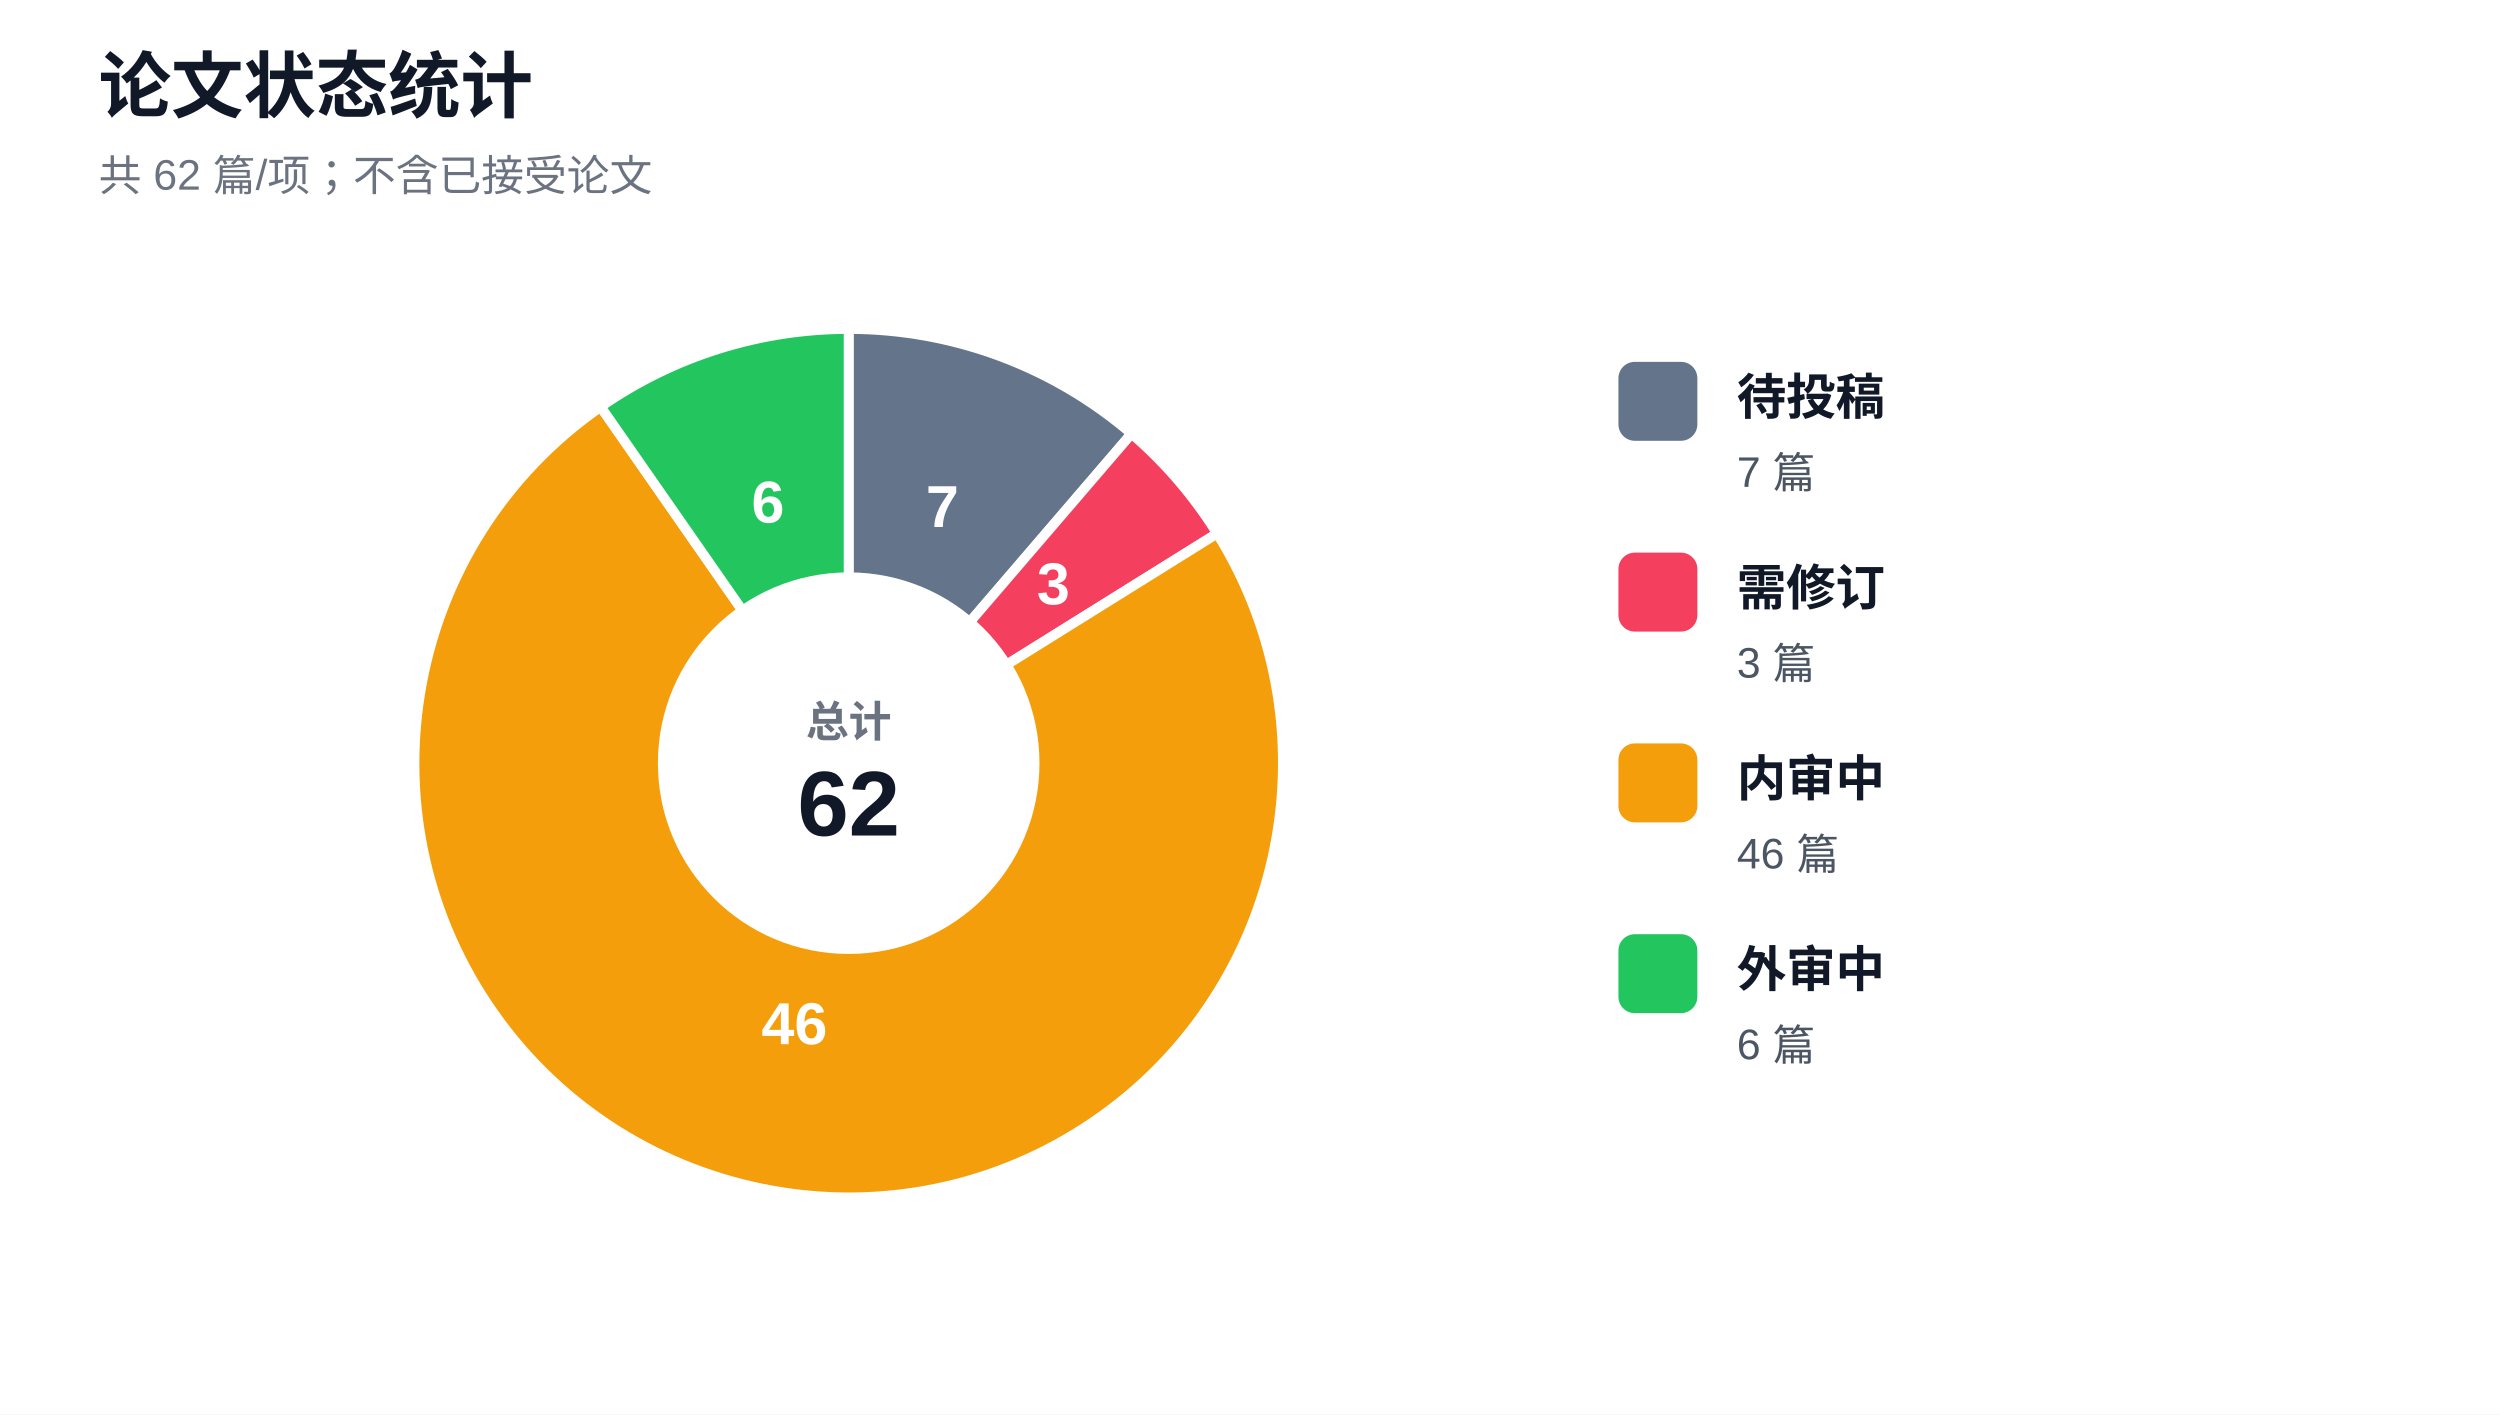
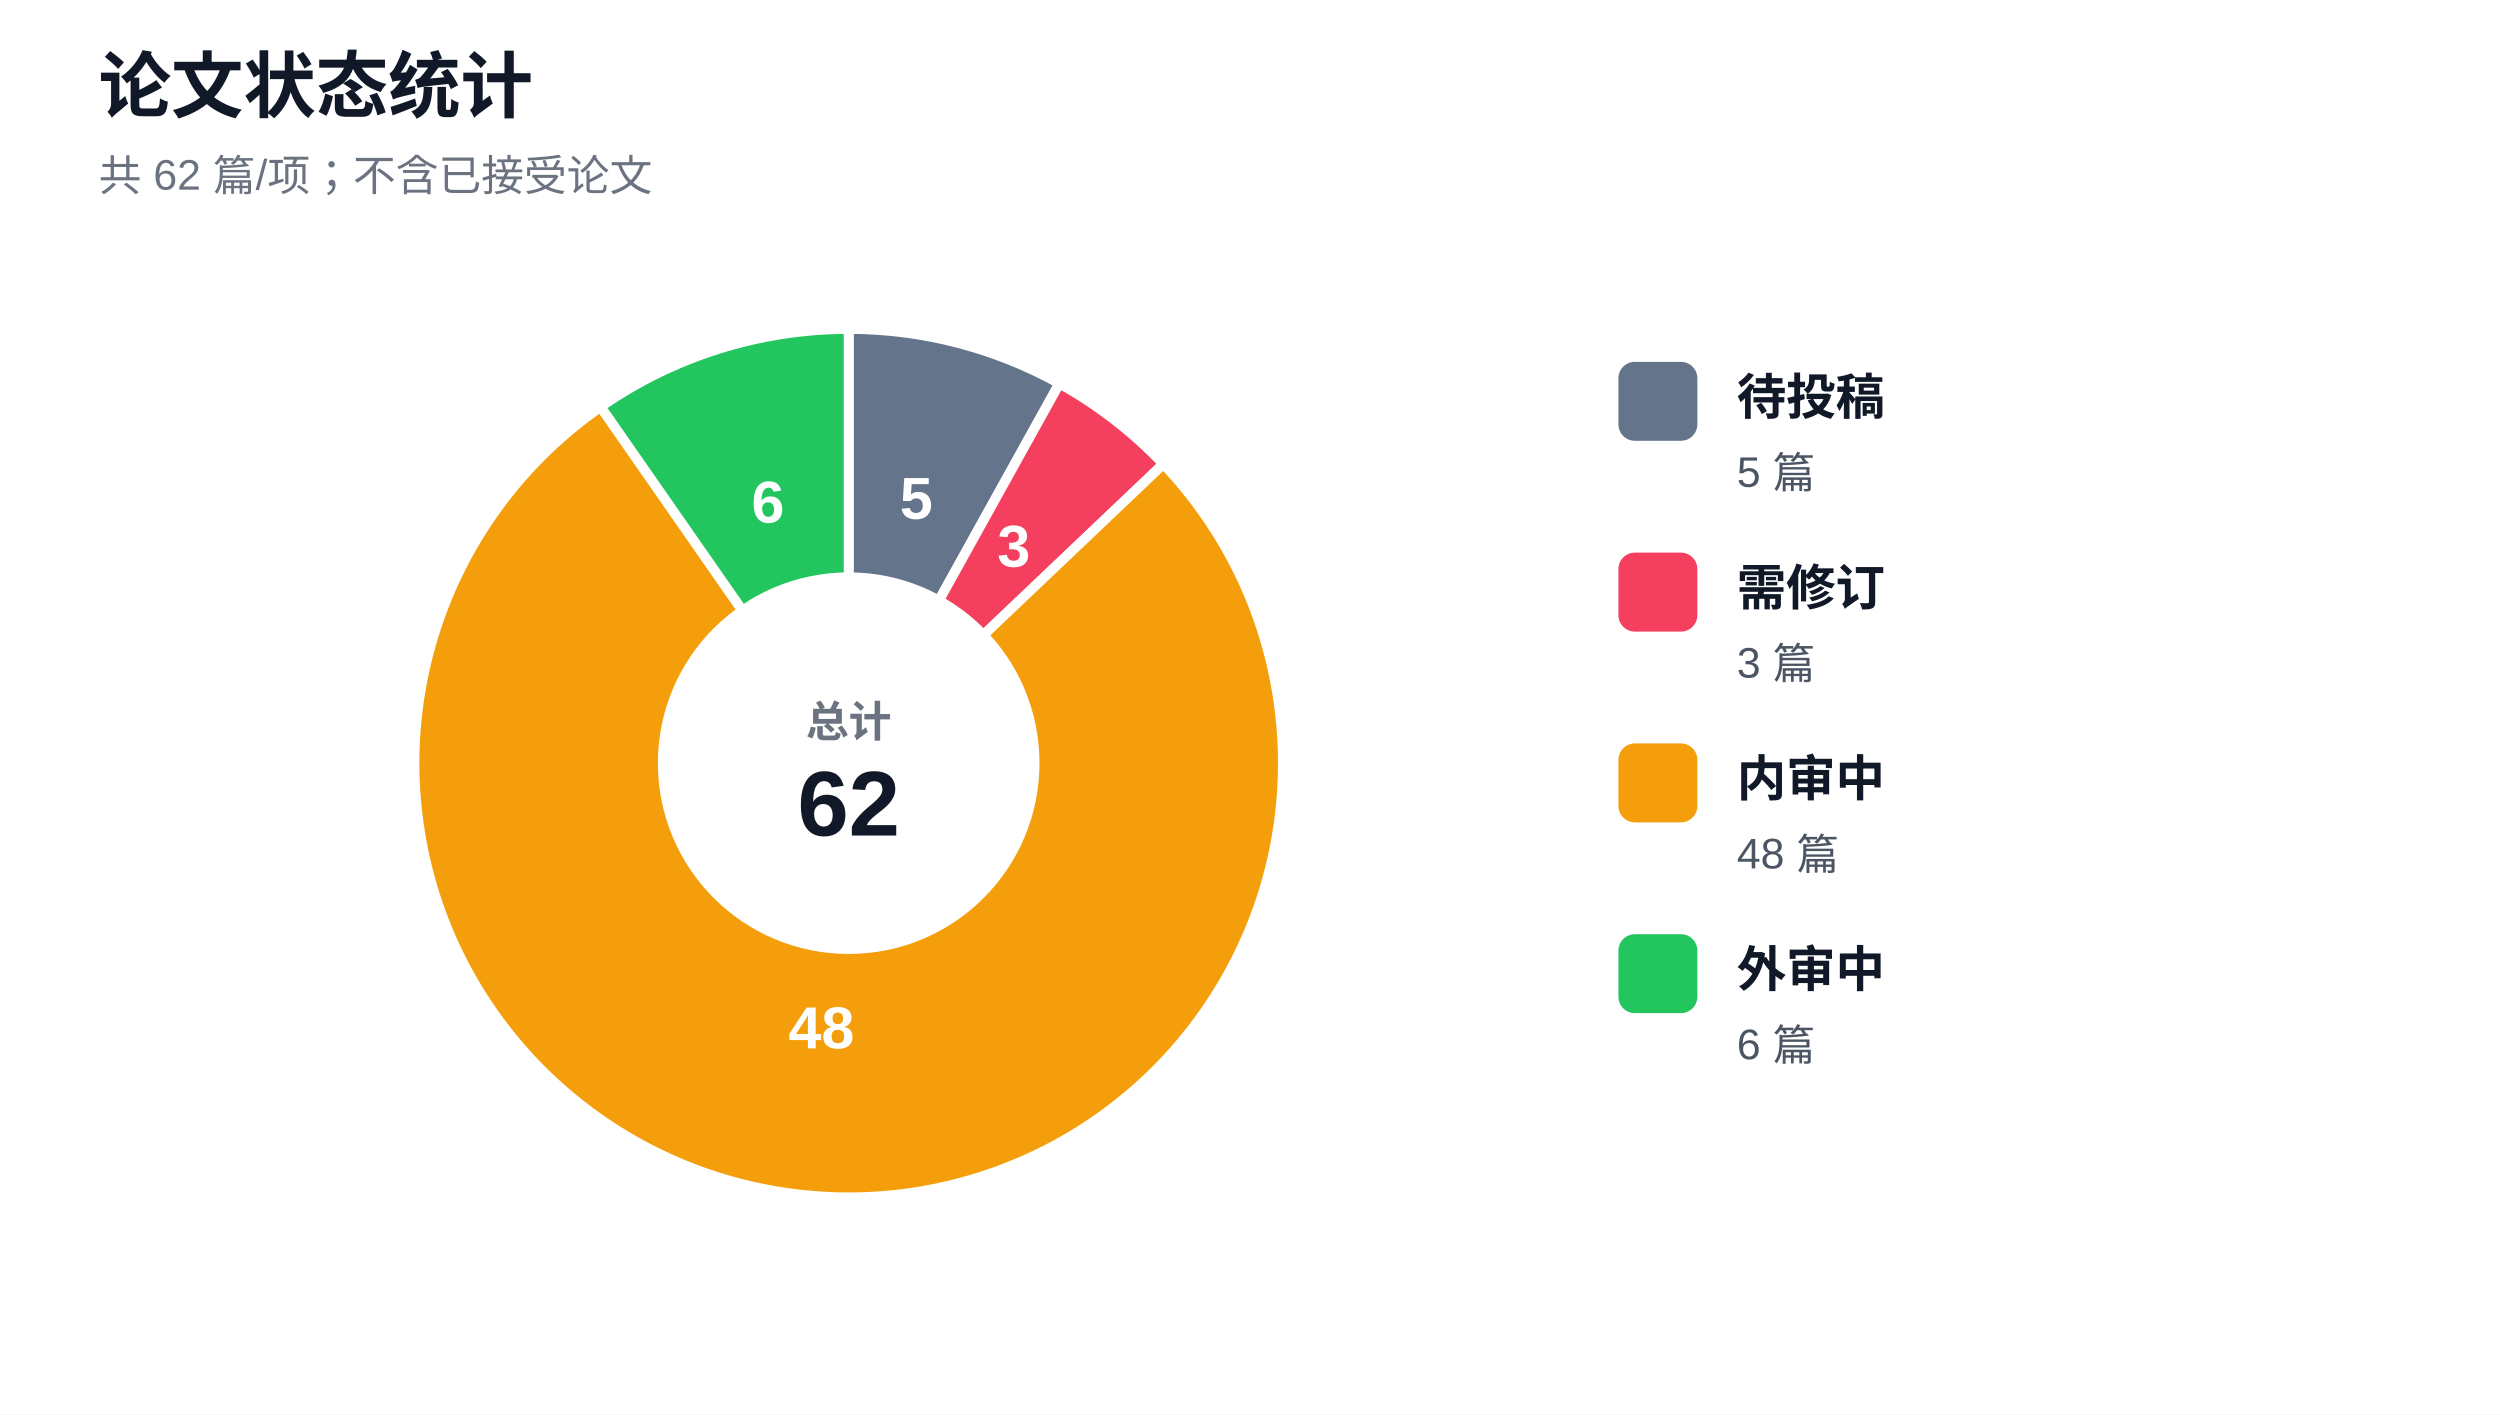
<svg xmlns="http://www.w3.org/2000/svg" width="760" height="430" viewBox="0 0 760 430" role="img" aria-labelledby="title desc">
  <rect width="760" height="430" fill="#ffffff" />
  <text x="30" y="34" fill="#111827" font-family="Arial, Microsoft YaHei, sans-serif" font-size="22" font-weight="700">论文状态统计</text>
  <text x="30" y="58" fill="#6b7280" font-family="Arial, Microsoft YaHei, sans-serif" font-size="13">共 62 篇/项；不含已接受论文</text>
  <g font-family="Arial, Microsoft YaHei, sans-serif">
-     <path d="M 258 232 L 258 100 A 132 132 0 0 1 343.981 131.844 Z" fill="#64748b" stroke="#ffffff" stroke-width="3" />
-     <text x="286.479" y="155.104" fill="#ffffff" font-size="18" font-weight="800" text-anchor="middle" dominant-baseline="middle">7</text>
-     <path d="M 258 232 L 343.981 131.844 A 132 132 0 0 1 370.021 162.177 Z" fill="#f43f5e" stroke="#ffffff" stroke-width="3" />
-     <text x="320.218" y="178.587" fill="#ffffff" font-size="18" font-weight="800" text-anchor="middle" dominant-baseline="middle">3</text>
-     <path d="M 258 232 L 370.021 162.177 A 132 132 0 1 1 182.593 123.659 Z" fill="#f59e0b" stroke="#ffffff" stroke-width="3" />
-     <text x="241.494" y="312.321" fill="#ffffff" font-size="18" font-weight="800" text-anchor="middle" dominant-baseline="middle">46</text>
+     <path d="M 258 232 L 258 100 A 132 132 0 0 1 322.06 116.586 Z" fill="#64748b" stroke="#ffffff" stroke-width="3" />
+     <text x="278.554" y="152.618" fill="#ffffff" font-size="18" font-weight="800" text-anchor="middle" dominant-baseline="middle">5</text>
+     <path d="M 258 232 L 322.06 116.586 A 132 132 0 0 1 353.673 141.056 Z" fill="#f43f5e" stroke="#ffffff" stroke-width="3" />
+     <text x="308.193" y="167.156" fill="#ffffff" font-size="18" font-weight="800" text-anchor="middle" dominant-baseline="middle">3</text>
+     <path d="M 258 232 L 353.673 141.056 A 132 132 0 1 1 182.593 123.659 Z" fill="#f59e0b" stroke="#ffffff" stroke-width="3" />
+     <text x="249.704" y="313.579" fill="#ffffff" font-size="18" font-weight="800" text-anchor="middle" dominant-baseline="middle">48</text>
    <path d="M 258 232 L 182.593 123.659 A 132 132 0 0 1 258 100 Z" fill="#22c55e" stroke="#ffffff" stroke-width="3" />
    <text x="233.452" y="153.761" fill="#ffffff" font-size="18" font-weight="800" text-anchor="middle" dominant-baseline="middle">6</text>
    <circle cx="258" cy="232" r="58" fill="#ffffff" />
    <text x="258" y="224" fill="#6b7280" font-size="13" font-weight="700" text-anchor="middle">总计</text>
    <text x="258" y="254" fill="#111827" font-size="28" font-weight="700" text-anchor="middle">62</text>
  </g>
  <g font-family="Arial, Microsoft YaHei, sans-serif">
    <rect x="492" y="110" width="24" height="24" rx="5" fill="#64748b" />
    <text x="528" y="126" fill="#111827" font-size="15" font-weight="700">待投稿</text>
-     <text x="528" y="148" fill="#4b5563" font-size="13">7 篇</text>
+     <text x="528" y="148" fill="#4b5563" font-size="13">5 篇</text>
    <rect x="492" y="168" width="24" height="24" rx="5" fill="#f43f5e" />
    <text x="528" y="184" fill="#111827" font-size="15" font-weight="700">需修订</text>
    <text x="528" y="206" fill="#4b5563" font-size="13">3 篇</text>
    <rect x="492" y="226" width="24" height="24" rx="5" fill="#f59e0b" />
    <text x="528" y="242" fill="#111827" font-size="15" font-weight="700">内审中</text>
-     <text x="528" y="264" fill="#4b5563" font-size="13">46 篇</text>
+     <text x="528" y="264" fill="#4b5563" font-size="13">48 篇</text>
    <rect x="492" y="284" width="24" height="24" rx="5" fill="#22c55e" />
    <text x="528" y="300" fill="#111827" font-size="15" font-weight="700">外审中</text>
    <text x="528" y="322" fill="#4b5563" font-size="13">6 篇</text>
  </g>
</svg>
